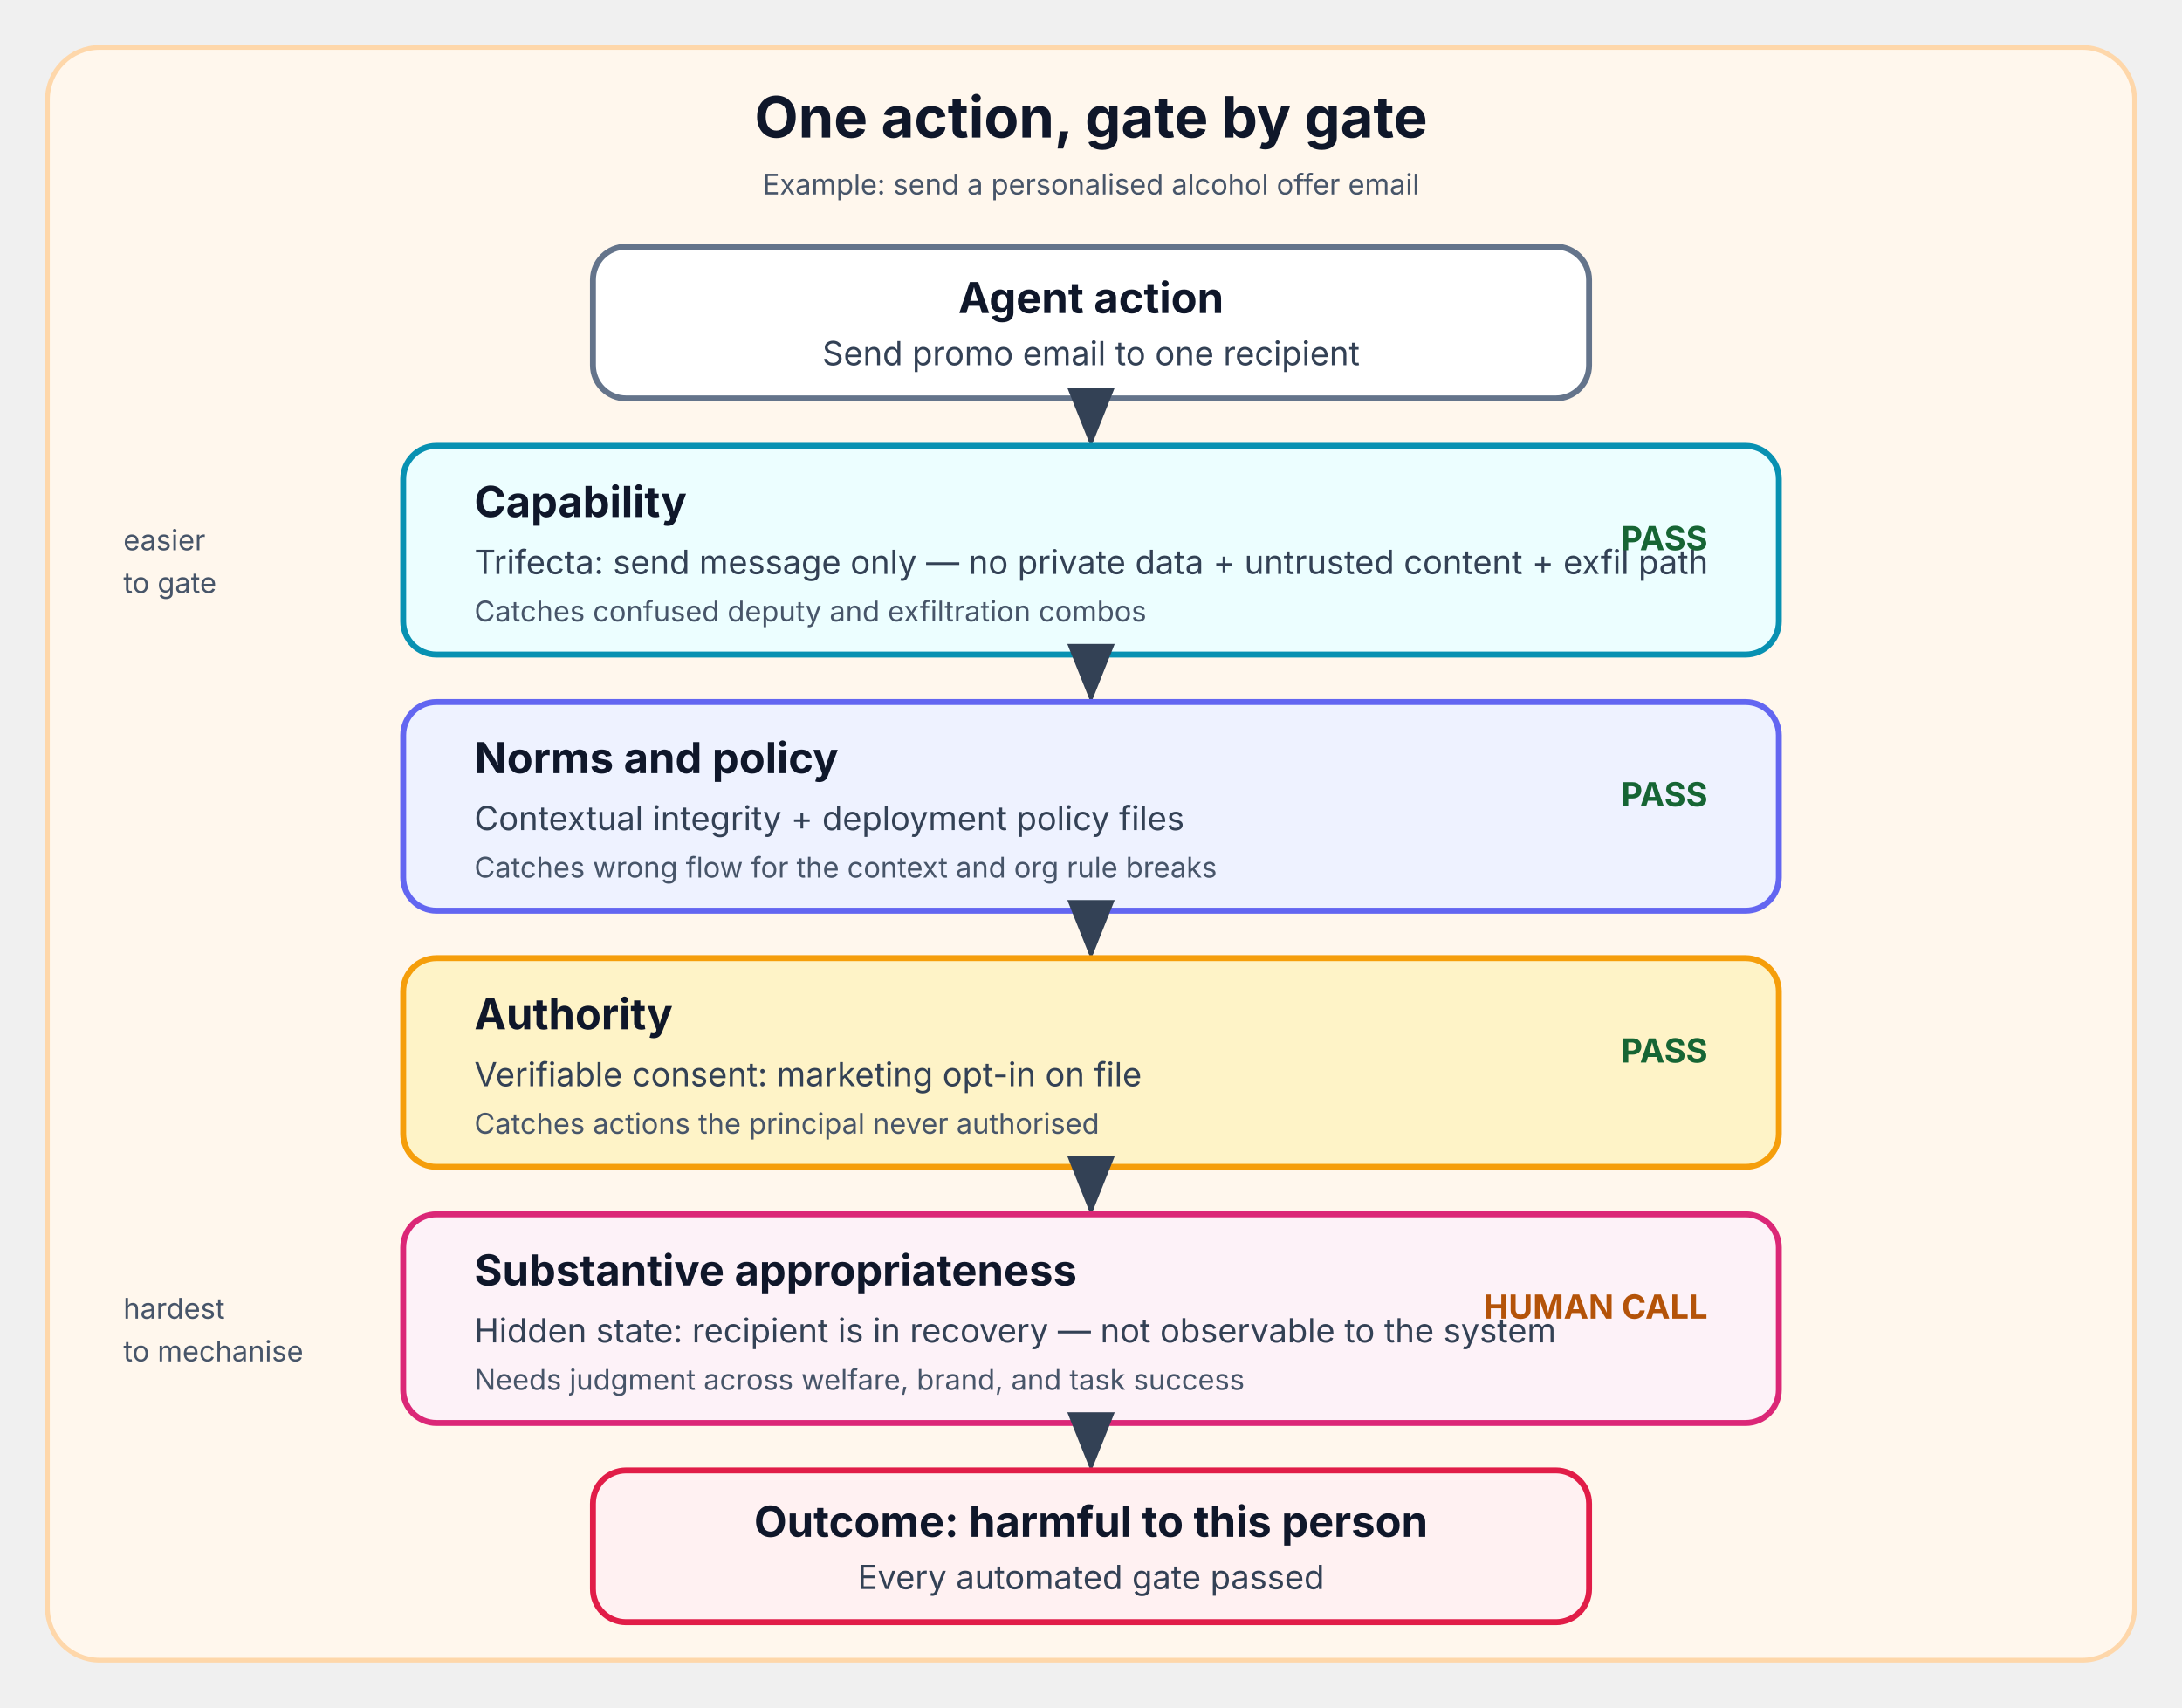
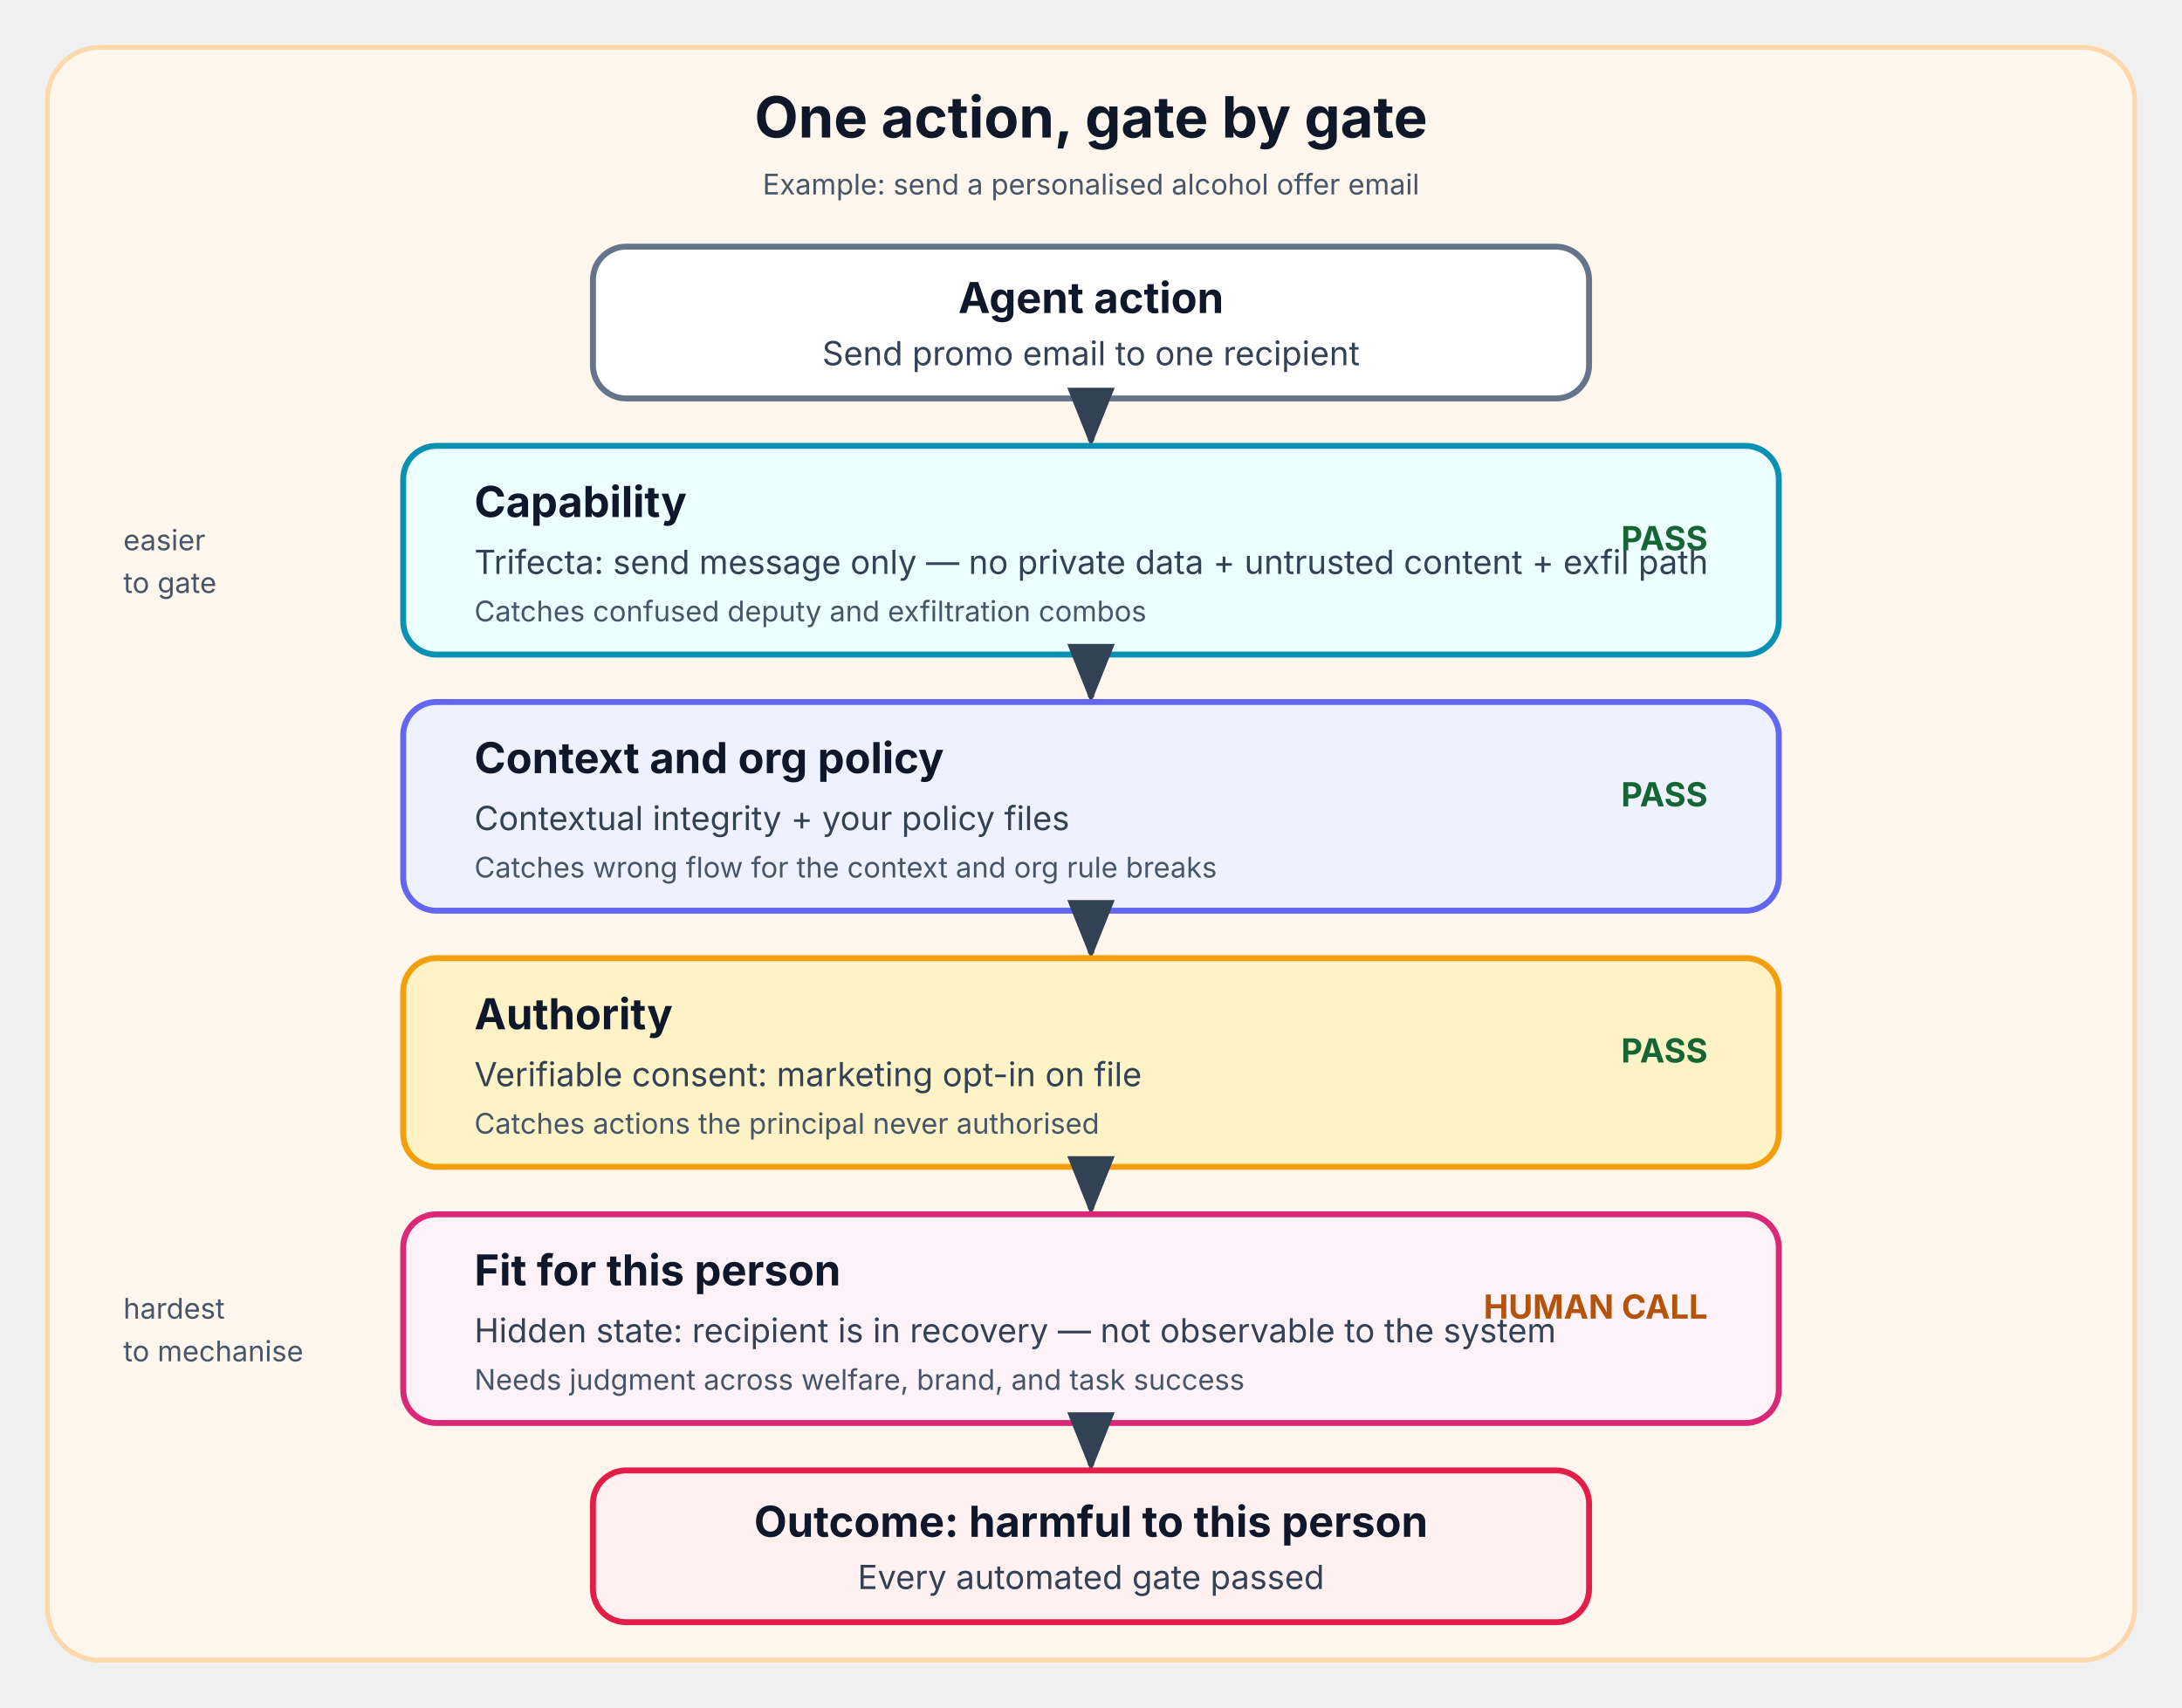
<svg xmlns="http://www.w3.org/2000/svg" viewBox="0 0 920 720" role="img" aria-labelledby="title desc">
  <defs>
    <marker id="arrow" markerWidth="10" markerHeight="8" refX="9" refY="4" orient="auto">
      <path d="M0,0 L10,4 L0,8 Z" fill="#334155" />
    </marker>
    <style>
      text { font-family: ui-sans-serif, system-ui, -apple-system, BlinkMacSystemFont, "Segoe UI", sans-serif; }
      .title { fill: #0f172a; font-size: 24px; font-weight: 700; }
      .label { fill: #0f172a; font-size: 18px; font-weight: 700; }
      .small { fill: #334155; font-size: 14px; }
      .tiny { fill: #475569; font-size: 12px; }
      .pass { fill: #166534; font-size: 14px; font-weight: 700; }
      .warn { fill: #b45309; font-size: 14px; font-weight: 700; }
      .box { stroke-width: 2.5; rx: 14; }
      .arrow { stroke: #334155; stroke-width: 2.5; fill: none; marker-end: url(#arrow); }
    </style>
  </defs>
  <rect x="20" y="20" width="880" height="680" rx="22" fill="#fff7ed" stroke="#fed7aa" stroke-width="2" />
  <text x="460" y="58" text-anchor="middle" class="title">One action, gate by gate</text>
  <text x="460" y="82" text-anchor="middle" class="tiny">Example: send a personalised alcohol offer email</text>
  <rect x="250" y="104" width="420" height="64" class="box" fill="#ffffff" stroke="#64748b" />
  <text x="460" y="132" text-anchor="middle" class="label">Agent action</text>
  <text x="460" y="154" text-anchor="middle" class="small">Send promo email to one recipient</text>
  <path class="arrow" d="M460 168 V186" />
  <rect x="170" y="188" width="580" height="88" class="box" fill="#ecfeff" stroke="#0891b2" />
  <text x="200" y="218" class="label">Capability</text>
  <text x="200" y="242" class="small">Trifecta: send message only — no private data + untrusted content + exfil path</text>
  <text x="200" y="262" class="tiny">Catches confused deputy and exfiltration combos</text>
  <text x="720" y="232" text-anchor="end" class="pass">PASS</text>
  <path class="arrow" d="M460 276 V294" />
  <rect x="170" y="296" width="580" height="88" class="box" fill="#eef2ff" stroke="#6366f1" />
-   <text x="200" y="326" class="label">Norms and policy</text>
-   <text x="200" y="350" class="small">Contextual integrity + deployment policy files</text>
+   <text x="200" y="326" class="label">Context and org policy</text>
+   <text x="200" y="350" class="small">Contextual integrity + your policy files</text>
  <text x="200" y="370" class="tiny">Catches wrong flow for the context and org rule breaks</text>
  <text x="720" y="340" text-anchor="end" class="pass">PASS</text>
  <path class="arrow" d="M460 384 V402" />
  <rect x="170" y="404" width="580" height="88" class="box" fill="#fef3c7" stroke="#f59e0b" />
  <text x="200" y="434" class="label">Authority</text>
  <text x="200" y="458" class="small">Verifiable consent: marketing opt-in on file</text>
  <text x="200" y="478" class="tiny">Catches actions the principal never authorised</text>
  <text x="720" y="448" text-anchor="end" class="pass">PASS</text>
  <path class="arrow" d="M460 492 V510" />
  <rect x="170" y="512" width="580" height="88" class="box" fill="#fdf2f8" stroke="#db2777" />
-   <text x="200" y="542" class="label">Substantive appropriateness</text>
+   <text x="200" y="542" class="label">Fit for this person</text>
  <text x="200" y="566" class="small">Hidden state: recipient is in recovery — not observable to the system</text>
  <text x="200" y="586" class="tiny">Needs judgment across welfare, brand, and task success</text>
  <text x="720" y="556" text-anchor="end" class="warn">HUMAN CALL</text>
  <path class="arrow" d="M460 600 V618" />
  <rect x="250" y="620" width="420" height="64" class="box" fill="#fff1f2" stroke="#e11d48" />
  <text x="460" y="648" text-anchor="middle" class="label">Outcome: harmful to this person</text>
  <text x="460" y="670" text-anchor="middle" class="small">Every automated gate passed</text>
  <text x="52" y="232" class="tiny">easier</text>
  <text x="52" y="250" class="tiny">to gate</text>
  <text x="52" y="556" class="tiny">hardest</text>
  <text x="52" y="574" class="tiny">to mechanise</text>
</svg>
